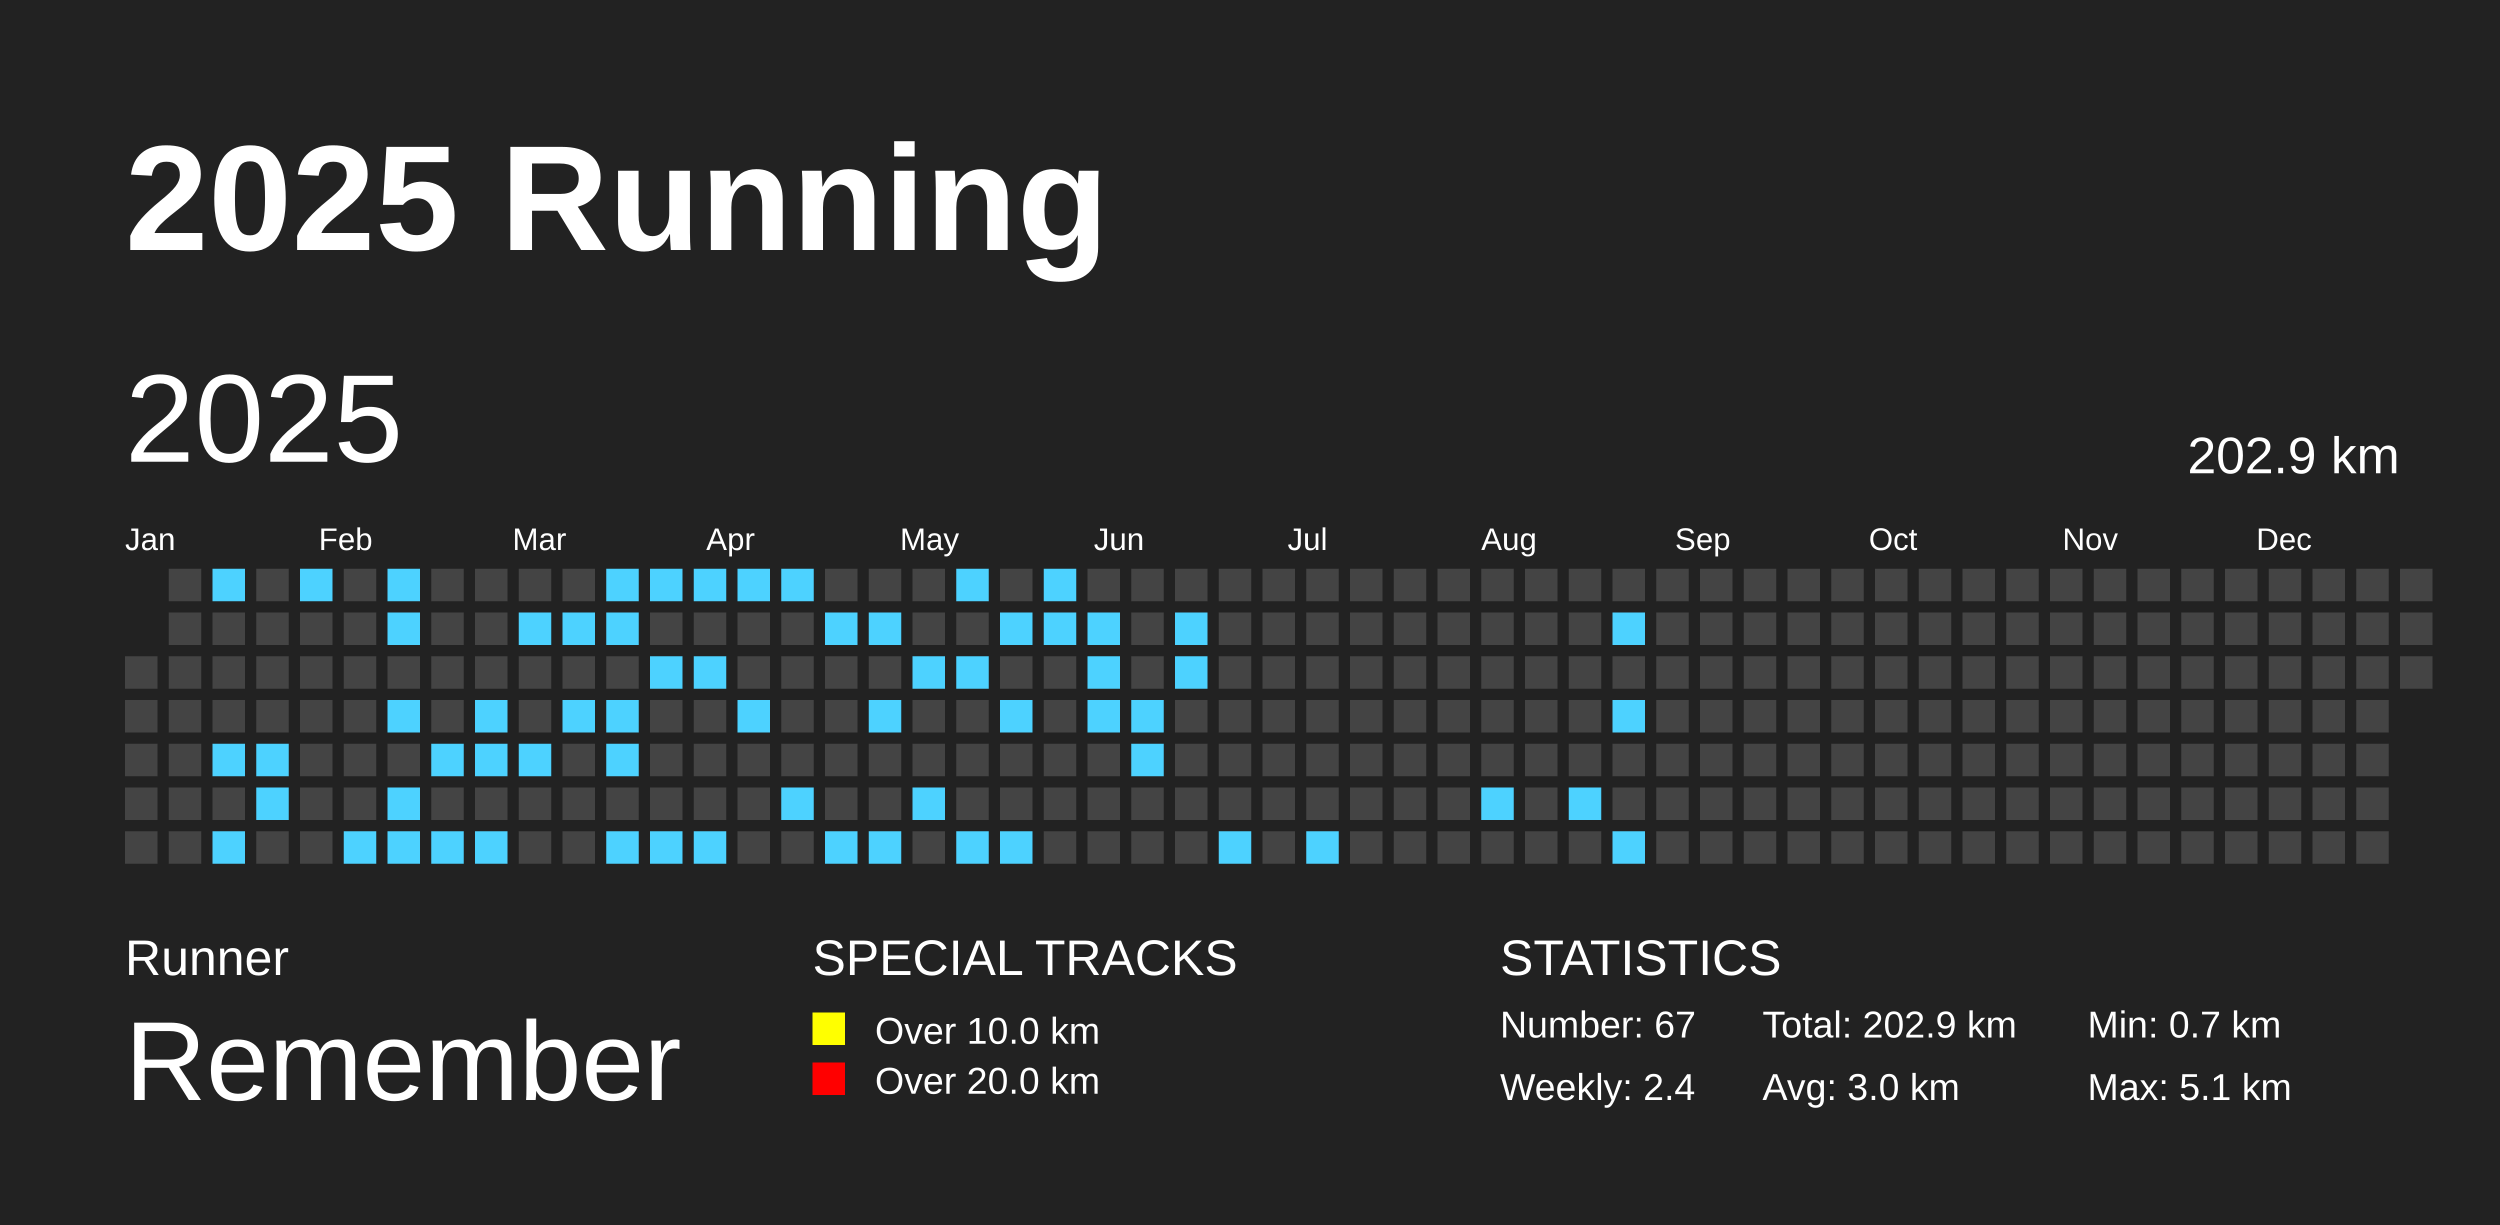
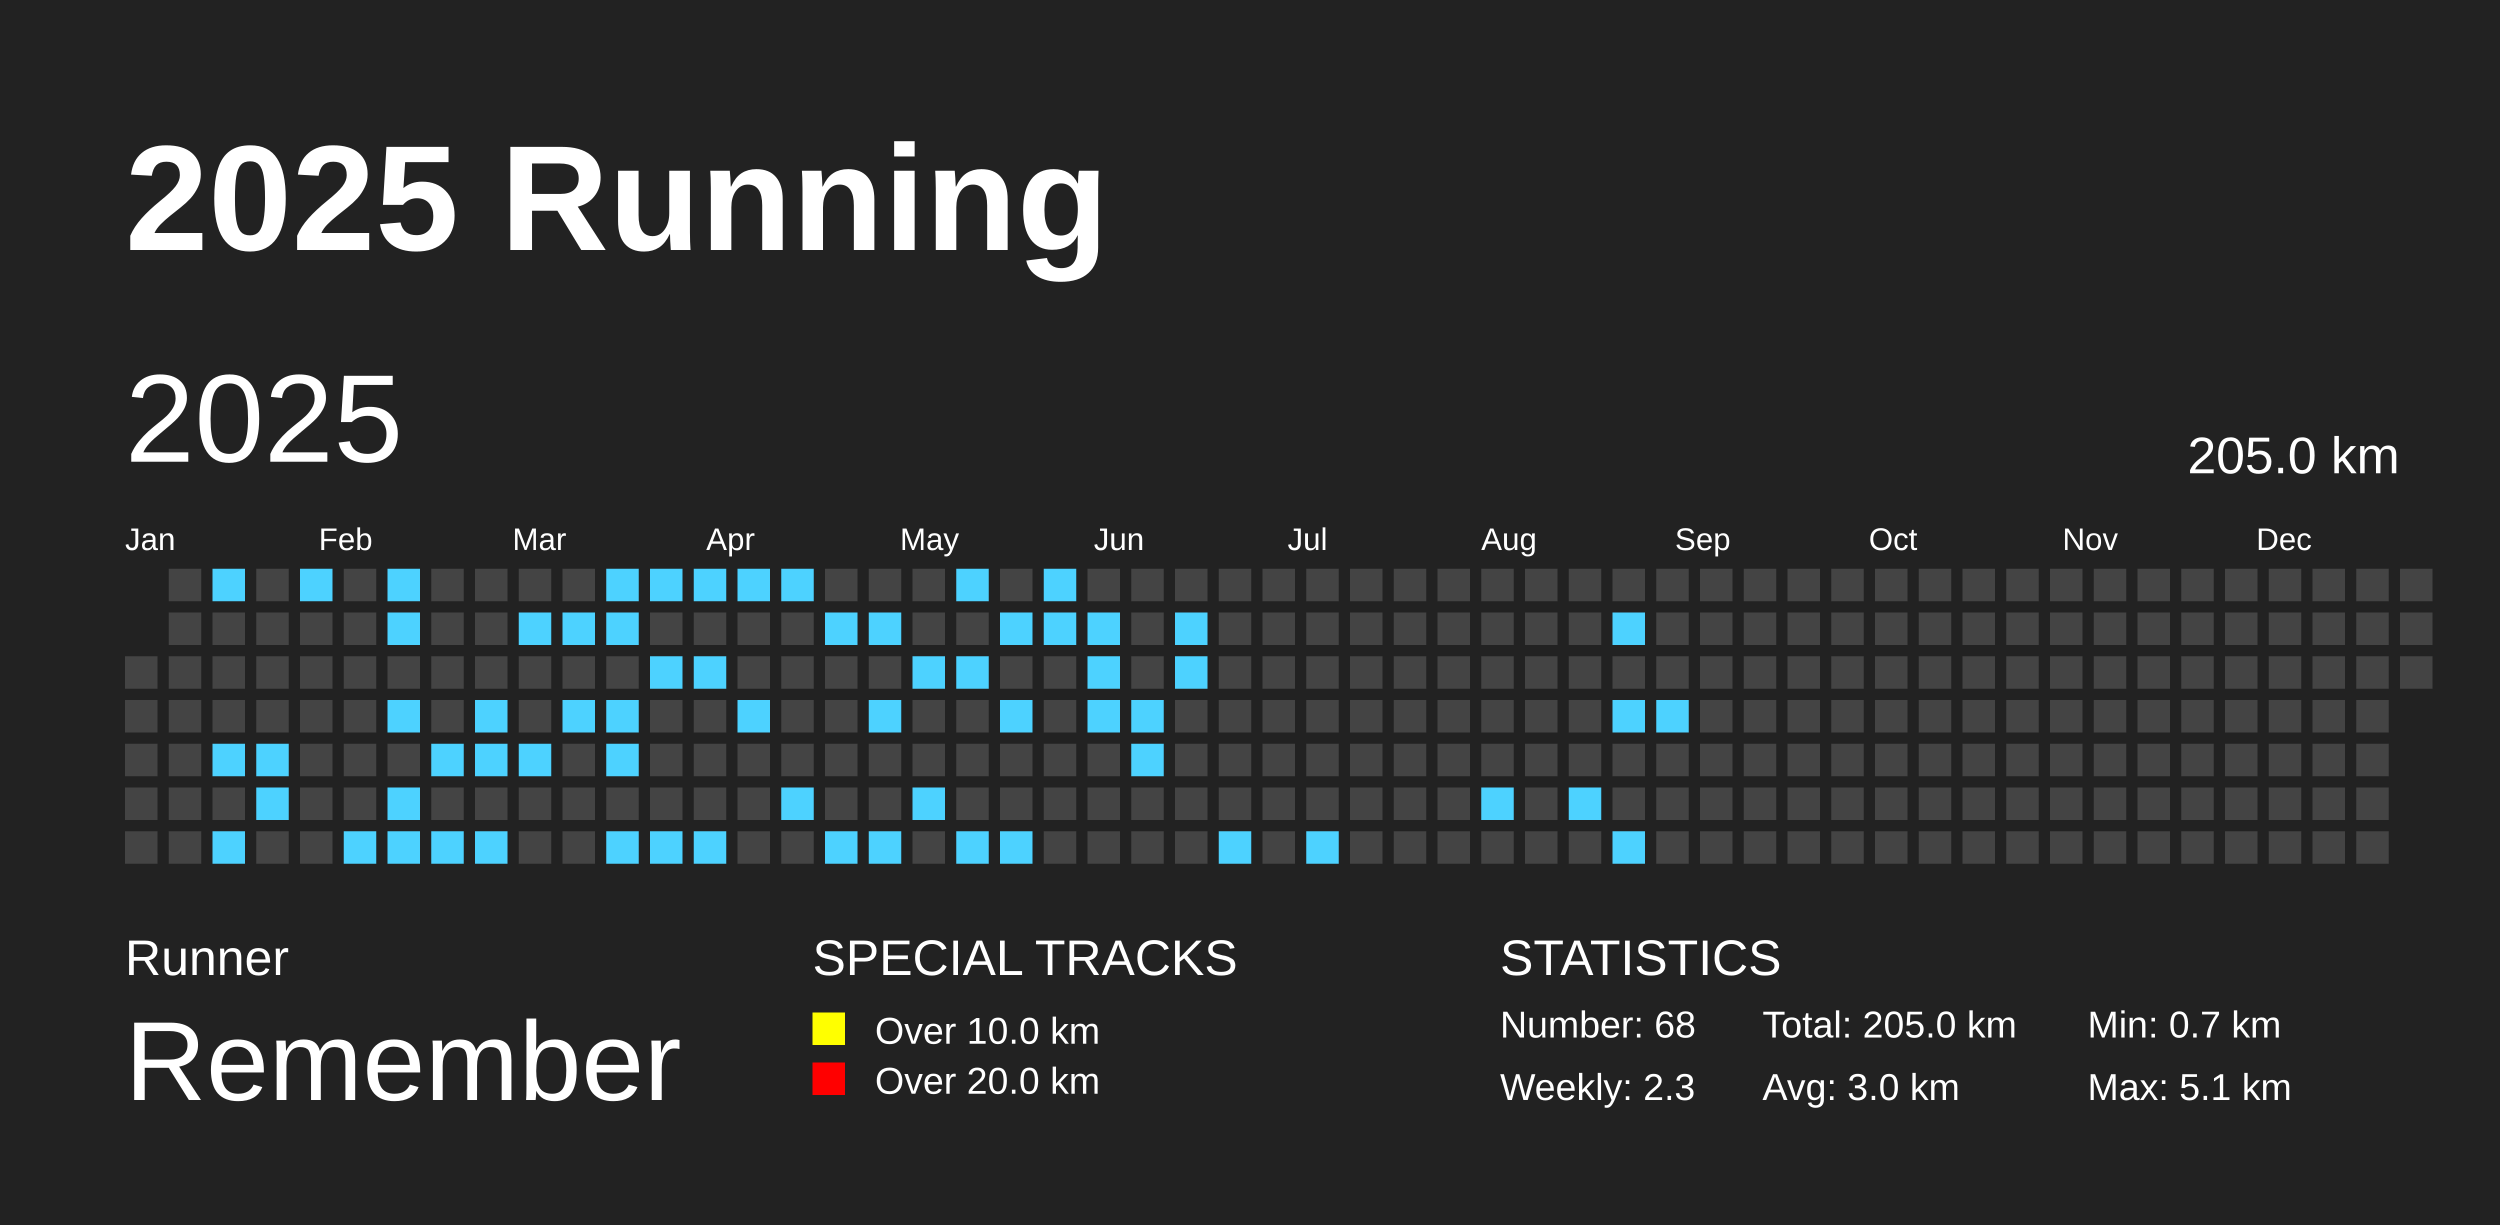
<svg xmlns="http://www.w3.org/2000/svg" baseProfile="full" height="98mm" version="1.1" viewBox="0,0,200,98" width="200mm">
  <defs />
  <rect fill="#222222" height="98" width="200" x="0" y="0" />
  <text fill="#FFFFFF" style="font-size:12px; font-family:Arial; font-weight:bold;" x="10" y="20">2025 Running</text>
  <text fill="#FFFFFF" style="font-size:4px; font-family:Arial" x="10" y="78">Runner</text>
  <text fill="#FFFFFF" style="font-size:9px; font-family:Arial" x="10" y="88">Remember</text>
  <text fill="#FFFFFF" style="font-size:4px; font-family:Arial" x="65" y="78">SPECIAL TRACKS</text>
  <rect fill="yellow" height="2.6" width="2.6" x="65" y="81" />
  <text fill="#FFFFFF" style="font-size:3px; font-family:Arial" x="70" y="83.5">Over 10.0 km</text>
  <rect fill="red" height="2.6" width="2.6" x="65" y="85" />
  <text fill="#FFFFFF" style="font-size:3px; font-family:Arial" x="70" y="87.5">Over 20.0 km</text>
  <text fill="#FFFFFF" style="font-size:4px; font-family:Arial" x="120" y="78">STATISTICS</text>
-   <text fill="#FFFFFF" style="font-size:3px; font-family:Arial" x="120" y="83">Number: 67</text>
-   <text fill="#FFFFFF" style="font-size:3px; font-family:Arial" x="120" y="88">Weekly: 2.4</text>
-   <text fill="#FFFFFF" style="font-size:3px; font-family:Arial" x="141" y="83">Total: 202.9 km</text>
+   <text fill="#FFFFFF" style="font-size:3px; font-family:Arial" x="120" y="83">Number: 68</text>
+   <text fill="#FFFFFF" style="font-size:3px; font-family:Arial" x="120" y="88">Weekly: 2.3</text>
+   <text fill="#FFFFFF" style="font-size:3px; font-family:Arial" x="141" y="83">Total: 205.0 km</text>
  <text fill="#FFFFFF" style="font-size:3px; font-family:Arial" x="141" y="88">Avg: 3.0 km</text>
  <text fill="#FFFFFF" style="font-size:3px; font-family:Arial" x="167" y="83">Min: 0.7 km</text>
  <text fill="#FFFFFF" style="font-size:3px; font-family:Arial" x="167" y="88">Max: 5.1 km</text>
  <text dominant-baseline="hanging" fill="#FFFFFF" style="font-size:10.0px; font-family:Arial;" x="10" y="30">2025</text>
-   <text dominant-baseline="hanging" fill="#FFFFFF" style="font-size:4.125px; font-family:Arial;" x="175" y="35">202.9 km</text>
+   <text dominant-baseline="hanging" fill="#FFFFFF" style="font-size:4.125px; font-family:Arial;" x="175" y="35">205.0 km</text>
  <text fill="#FFFFFF" style="font-size:2.5px; font-family:Arial" x="10.0" y="44">Jan</text>
  <text fill="#FFFFFF" style="font-size:2.5px; font-family:Arial" x="25.5" y="44">Feb</text>
  <text fill="#FFFFFF" style="font-size:2.5px; font-family:Arial" x="41.0" y="44">Mar</text>
  <text fill="#FFFFFF" style="font-size:2.5px; font-family:Arial" x="56.5" y="44">Apr</text>
  <text fill="#FFFFFF" style="font-size:2.5px; font-family:Arial" x="72.0" y="44">May</text>
  <text fill="#FFFFFF" style="font-size:2.5px; font-family:Arial" x="87.5" y="44">Jun</text>
  <text fill="#FFFFFF" style="font-size:2.5px; font-family:Arial" x="103.0" y="44">Jul</text>
  <text fill="#FFFFFF" style="font-size:2.5px; font-family:Arial" x="118.5" y="44">Aug</text>
  <text fill="#FFFFFF" style="font-size:2.5px; font-family:Arial" x="134.0" y="44">Sep</text>
  <text fill="#FFFFFF" style="font-size:2.5px; font-family:Arial" x="149.5" y="44">Oct</text>
  <text fill="#FFFFFF" style="font-size:2.5px; font-family:Arial" x="165.0" y="44">Nov</text>
  <text fill="#FFFFFF" style="font-size:2.5px; font-family:Arial" x="180.5" y="44">Dec</text>
  <rect fill="#444444" height="2.6" width="2.6" x="10.0" y="52.5" />
  <rect fill="#444444" height="2.6" width="2.6" x="10.0" y="56.0" />
  <rect fill="#444444" height="2.6" width="2.6" x="10.0" y="59.5" />
  <rect fill="#444444" height="2.6" width="2.6" x="10.0" y="63.0" />
  <rect fill="#444444" height="2.6" width="2.6" x="10.0" y="66.5" />
  <rect fill="#444444" height="2.6" width="2.6" x="13.5" y="45.5" />
  <rect fill="#444444" height="2.6" width="2.6" x="13.5" y="49.0" />
  <rect fill="#444444" height="2.6" width="2.6" x="13.5" y="52.5" />
  <rect fill="#444444" height="2.6" width="2.6" x="13.5" y="56.0" />
  <rect fill="#444444" height="2.6" width="2.6" x="13.5" y="59.5" />
  <rect fill="#444444" height="2.6" width="2.6" x="13.5" y="63.0" />
  <rect fill="#444444" height="2.6" width="2.6" x="13.5" y="66.5" />
  <rect fill="#4DD2FF" height="2.6" width="2.6" x="17.0" y="45.5" />
  <rect fill="#444444" height="2.6" width="2.6" x="17.0" y="49.0" />
  <rect fill="#444444" height="2.6" width="2.6" x="17.0" y="52.5" />
  <rect fill="#444444" height="2.6" width="2.6" x="17.0" y="56.0" />
  <rect fill="#4DD2FF" height="2.6" width="2.6" x="17.0" y="59.5" />
  <rect fill="#444444" height="2.6" width="2.6" x="17.0" y="63.0" />
  <rect fill="#4DD2FF" height="2.6" width="2.6" x="17.0" y="66.5" />
  <rect fill="#444444" height="2.6" width="2.6" x="20.5" y="45.5" />
  <rect fill="#444444" height="2.6" width="2.6" x="20.5" y="49.0" />
  <rect fill="#444444" height="2.6" width="2.6" x="20.5" y="52.5" />
  <rect fill="#444444" height="2.6" width="2.6" x="20.5" y="56.0" />
  <rect fill="#4DD2FF" height="2.6" width="2.6" x="20.5" y="59.5" />
  <rect fill="#4DD2FF" height="2.6" width="2.6" x="20.5" y="63.0" />
  <rect fill="#444444" height="2.6" width="2.6" x="20.5" y="66.5" />
  <rect fill="#4DD2FF" height="2.6" width="2.6" x="24.0" y="45.5" />
  <rect fill="#444444" height="2.6" width="2.6" x="24.0" y="49.0" />
  <rect fill="#444444" height="2.6" width="2.6" x="24.0" y="52.5" />
  <rect fill="#444444" height="2.6" width="2.6" x="24.0" y="56.0" />
  <rect fill="#444444" height="2.6" width="2.6" x="24.0" y="59.5" />
  <rect fill="#444444" height="2.6" width="2.6" x="24.0" y="63.0" />
  <rect fill="#444444" height="2.6" width="2.6" x="24.0" y="66.5" />
  <rect fill="#444444" height="2.6" width="2.6" x="27.5" y="45.5" />
  <rect fill="#444444" height="2.6" width="2.6" x="27.5" y="49.0" />
  <rect fill="#444444" height="2.6" width="2.6" x="27.5" y="52.5" />
  <rect fill="#444444" height="2.6" width="2.6" x="27.5" y="56.0" />
  <rect fill="#444444" height="2.6" width="2.6" x="27.5" y="59.5" />
  <rect fill="#444444" height="2.6" width="2.6" x="27.5" y="63.0" />
  <rect fill="#4DD2FF" height="2.6" width="2.6" x="27.5" y="66.5" />
  <rect fill="#4DD2FF" height="2.6" width="2.6" x="31.0" y="45.5" />
  <rect fill="#4DD2FF" height="2.6" width="2.6" x="31.0" y="49.0" />
  <rect fill="#444444" height="2.6" width="2.6" x="31.0" y="52.5" />
  <rect fill="#4DD2FF" height="2.6" width="2.6" x="31.0" y="56.0" />
  <rect fill="#444444" height="2.6" width="2.6" x="31.0" y="59.5" />
  <rect fill="#4DD2FF" height="2.6" width="2.6" x="31.0" y="63.0" />
  <rect fill="#4DD2FF" height="2.6" width="2.6" x="31.0" y="66.5" />
  <rect fill="#444444" height="2.6" width="2.6" x="34.5" y="45.5" />
  <rect fill="#444444" height="2.6" width="2.6" x="34.5" y="49.0" />
  <rect fill="#444444" height="2.6" width="2.6" x="34.5" y="52.5" />
  <rect fill="#444444" height="2.6" width="2.6" x="34.5" y="56.0" />
  <rect fill="#4DD2FF" height="2.6" width="2.6" x="34.5" y="59.5" />
  <rect fill="#444444" height="2.6" width="2.6" x="34.5" y="63.0" />
  <rect fill="#4DD2FF" height="2.6" width="2.6" x="34.5" y="66.5" />
  <rect fill="#444444" height="2.6" width="2.6" x="38.0" y="45.5" />
  <rect fill="#444444" height="2.6" width="2.6" x="38.0" y="49.0" />
  <rect fill="#444444" height="2.6" width="2.6" x="38.0" y="52.5" />
  <rect fill="#4DD2FF" height="2.6" width="2.6" x="38.0" y="56.0" />
  <rect fill="#4DD2FF" height="2.6" width="2.6" x="38.0" y="59.5" />
  <rect fill="#444444" height="2.6" width="2.6" x="38.0" y="63.0" />
  <rect fill="#4DD2FF" height="2.6" width="2.6" x="38.0" y="66.5" />
  <rect fill="#444444" height="2.6" width="2.6" x="41.5" y="45.5" />
  <rect fill="#4DD2FF" height="2.6" width="2.6" x="41.5" y="49.0" />
  <rect fill="#444444" height="2.6" width="2.6" x="41.5" y="52.5" />
  <rect fill="#444444" height="2.6" width="2.6" x="41.5" y="56.0" />
  <rect fill="#4DD2FF" height="2.6" width="2.6" x="41.5" y="59.5" />
  <rect fill="#444444" height="2.6" width="2.6" x="41.5" y="63.0" />
  <rect fill="#444444" height="2.6" width="2.6" x="41.5" y="66.5" />
  <rect fill="#444444" height="2.6" width="2.6" x="45.0" y="45.5" />
  <rect fill="#4DD2FF" height="2.6" width="2.6" x="45.0" y="49.0" />
  <rect fill="#444444" height="2.6" width="2.6" x="45.0" y="52.5" />
  <rect fill="#4DD2FF" height="2.6" width="2.6" x="45.0" y="56.0" />
  <rect fill="#444444" height="2.6" width="2.6" x="45.0" y="59.5" />
  <rect fill="#444444" height="2.6" width="2.6" x="45.0" y="63.0" />
  <rect fill="#444444" height="2.6" width="2.6" x="45.0" y="66.5" />
  <rect fill="#4DD2FF" height="2.6" width="2.6" x="48.5" y="45.5" />
  <rect fill="#4DD2FF" height="2.6" width="2.6" x="48.5" y="49.0" />
  <rect fill="#444444" height="2.6" width="2.6" x="48.5" y="52.5" />
  <rect fill="#4DD2FF" height="2.6" width="2.6" x="48.5" y="56.0" />
  <rect fill="#4DD2FF" height="2.6" width="2.6" x="48.5" y="59.5" />
  <rect fill="#444444" height="2.6" width="2.6" x="48.5" y="63.0" />
  <rect fill="#4DD2FF" height="2.6" width="2.6" x="48.5" y="66.5" />
  <rect fill="#4DD2FF" height="2.6" width="2.6" x="52.0" y="45.5" />
  <rect fill="#444444" height="2.6" width="2.6" x="52.0" y="49.0" />
  <rect fill="#4DD2FF" height="2.6" width="2.6" x="52.0" y="52.5" />
  <rect fill="#444444" height="2.6" width="2.6" x="52.0" y="56.0" />
  <rect fill="#444444" height="2.6" width="2.6" x="52.0" y="59.5" />
  <rect fill="#444444" height="2.6" width="2.6" x="52.0" y="63.0" />
  <rect fill="#4DD2FF" height="2.6" width="2.6" x="52.0" y="66.5" />
  <rect fill="#4DD2FF" height="2.6" width="2.6" x="55.5" y="45.5" />
  <rect fill="#444444" height="2.6" width="2.6" x="55.5" y="49.0" />
  <rect fill="#4DD2FF" height="2.6" width="2.6" x="55.5" y="52.5" />
  <rect fill="#444444" height="2.6" width="2.6" x="55.5" y="56.0" />
  <rect fill="#444444" height="2.6" width="2.6" x="55.5" y="59.5" />
  <rect fill="#444444" height="2.6" width="2.6" x="55.5" y="63.0" />
  <rect fill="#4DD2FF" height="2.6" width="2.6" x="55.5" y="66.5" />
  <rect fill="#4DD2FF" height="2.6" width="2.6" x="59.0" y="45.5" />
  <rect fill="#444444" height="2.6" width="2.6" x="59.0" y="49.0" />
  <rect fill="#444444" height="2.6" width="2.6" x="59.0" y="52.5" />
  <rect fill="#4DD2FF" height="2.6" width="2.6" x="59.0" y="56.0" />
  <rect fill="#444444" height="2.6" width="2.6" x="59.0" y="59.5" />
  <rect fill="#444444" height="2.6" width="2.6" x="59.0" y="63.0" />
  <rect fill="#444444" height="2.6" width="2.6" x="59.0" y="66.5" />
  <rect fill="#4DD2FF" height="2.6" width="2.6" x="62.5" y="45.5" />
  <rect fill="#444444" height="2.6" width="2.6" x="62.5" y="49.0" />
  <rect fill="#444444" height="2.6" width="2.6" x="62.5" y="52.5" />
  <rect fill="#444444" height="2.6" width="2.6" x="62.5" y="56.0" />
  <rect fill="#444444" height="2.6" width="2.6" x="62.5" y="59.5" />
  <rect fill="#4DD2FF" height="2.6" width="2.6" x="62.5" y="63.0" />
  <rect fill="#444444" height="2.6" width="2.6" x="62.5" y="66.5" />
  <rect fill="#444444" height="2.6" width="2.6" x="66.0" y="45.5" />
  <rect fill="#4DD2FF" height="2.6" width="2.6" x="66.0" y="49.0" />
  <rect fill="#444444" height="2.6" width="2.6" x="66.0" y="52.5" />
  <rect fill="#444444" height="2.6" width="2.6" x="66.0" y="56.0" />
  <rect fill="#444444" height="2.6" width="2.6" x="66.0" y="59.5" />
  <rect fill="#444444" height="2.6" width="2.6" x="66.0" y="63.0" />
  <rect fill="#4DD2FF" height="2.6" width="2.6" x="66.0" y="66.5" />
  <rect fill="#444444" height="2.6" width="2.6" x="69.5" y="45.5" />
  <rect fill="#4DD2FF" height="2.6" width="2.6" x="69.5" y="49.0" />
  <rect fill="#444444" height="2.6" width="2.6" x="69.5" y="52.5" />
  <rect fill="#4DD2FF" height="2.6" width="2.6" x="69.5" y="56.0" />
  <rect fill="#444444" height="2.6" width="2.6" x="69.5" y="59.5" />
  <rect fill="#444444" height="2.6" width="2.6" x="69.5" y="63.0" />
  <rect fill="#4DD2FF" height="2.6" width="2.6" x="69.5" y="66.5" />
  <rect fill="#444444" height="2.6" width="2.6" x="73.0" y="45.5" />
  <rect fill="#444444" height="2.6" width="2.6" x="73.0" y="49.0" />
  <rect fill="#4DD2FF" height="2.6" width="2.6" x="73.0" y="52.5" />
  <rect fill="#444444" height="2.6" width="2.6" x="73.0" y="56.0" />
  <rect fill="#444444" height="2.6" width="2.6" x="73.0" y="59.5" />
  <rect fill="#4DD2FF" height="2.6" width="2.6" x="73.0" y="63.0" />
  <rect fill="#444444" height="2.6" width="2.6" x="73.0" y="66.5" />
  <rect fill="#4DD2FF" height="2.6" width="2.6" x="76.5" y="45.5" />
  <rect fill="#444444" height="2.6" width="2.6" x="76.5" y="49.0" />
  <rect fill="#4DD2FF" height="2.6" width="2.6" x="76.5" y="52.5" />
  <rect fill="#444444" height="2.6" width="2.6" x="76.5" y="56.0" />
  <rect fill="#444444" height="2.6" width="2.6" x="76.5" y="59.5" />
  <rect fill="#444444" height="2.6" width="2.6" x="76.5" y="63.0" />
  <rect fill="#4DD2FF" height="2.6" width="2.6" x="76.5" y="66.5" />
  <rect fill="#444444" height="2.6" width="2.6" x="80.0" y="45.5" />
  <rect fill="#4DD2FF" height="2.6" width="2.6" x="80.0" y="49.0" />
  <rect fill="#444444" height="2.6" width="2.6" x="80.0" y="52.5" />
  <rect fill="#4DD2FF" height="2.6" width="2.6" x="80.0" y="56.0" />
  <rect fill="#444444" height="2.6" width="2.6" x="80.0" y="59.5" />
  <rect fill="#444444" height="2.6" width="2.6" x="80.0" y="63.0" />
  <rect fill="#4DD2FF" height="2.6" width="2.6" x="80.0" y="66.5" />
  <rect fill="#4DD2FF" height="2.6" width="2.6" x="83.5" y="45.5" />
  <rect fill="#4DD2FF" height="2.6" width="2.6" x="83.5" y="49.0" />
  <rect fill="#444444" height="2.6" width="2.6" x="83.5" y="52.5" />
  <rect fill="#444444" height="2.6" width="2.6" x="83.5" y="56.0" />
  <rect fill="#444444" height="2.6" width="2.6" x="83.5" y="59.5" />
  <rect fill="#444444" height="2.6" width="2.6" x="83.5" y="63.0" />
  <rect fill="#444444" height="2.6" width="2.6" x="83.5" y="66.5" />
  <rect fill="#444444" height="2.6" width="2.6" x="87.0" y="45.5" />
  <rect fill="#4DD2FF" height="2.6" width="2.6" x="87.0" y="49.0" />
  <rect fill="#4DD2FF" height="2.6" width="2.6" x="87.0" y="52.5" />
  <rect fill="#4DD2FF" height="2.6" width="2.6" x="87.0" y="56.0" />
  <rect fill="#444444" height="2.6" width="2.6" x="87.0" y="59.5" />
  <rect fill="#444444" height="2.6" width="2.6" x="87.0" y="63.0" />
  <rect fill="#444444" height="2.6" width="2.6" x="87.0" y="66.5" />
  <rect fill="#444444" height="2.6" width="2.6" x="90.5" y="45.5" />
  <rect fill="#444444" height="2.6" width="2.6" x="90.5" y="49.0" />
  <rect fill="#444444" height="2.6" width="2.6" x="90.5" y="52.5" />
  <rect fill="#4DD2FF" height="2.6" width="2.6" x="90.5" y="56.0" />
  <rect fill="#4DD2FF" height="2.6" width="2.6" x="90.5" y="59.5" />
  <rect fill="#444444" height="2.6" width="2.6" x="90.5" y="63.0" />
  <rect fill="#444444" height="2.6" width="2.6" x="90.5" y="66.5" />
  <rect fill="#444444" height="2.6" width="2.6" x="94.0" y="45.5" />
  <rect fill="#4DD2FF" height="2.6" width="2.6" x="94.0" y="49.0" />
  <rect fill="#4DD2FF" height="2.6" width="2.6" x="94.0" y="52.5" />
  <rect fill="#444444" height="2.6" width="2.6" x="94.0" y="56.0" />
  <rect fill="#444444" height="2.6" width="2.6" x="94.0" y="59.5" />
  <rect fill="#444444" height="2.6" width="2.6" x="94.0" y="63.0" />
  <rect fill="#444444" height="2.6" width="2.6" x="94.0" y="66.5" />
  <rect fill="#444444" height="2.6" width="2.6" x="97.5" y="45.5" />
  <rect fill="#444444" height="2.6" width="2.6" x="97.5" y="49.0" />
  <rect fill="#444444" height="2.6" width="2.6" x="97.5" y="52.5" />
  <rect fill="#444444" height="2.6" width="2.6" x="97.5" y="56.0" />
  <rect fill="#444444" height="2.6" width="2.6" x="97.5" y="59.5" />
  <rect fill="#444444" height="2.6" width="2.6" x="97.5" y="63.0" />
  <rect fill="#4DD2FF" height="2.6" width="2.6" x="97.5" y="66.5" />
  <rect fill="#444444" height="2.6" width="2.6" x="101.0" y="45.5" />
  <rect fill="#444444" height="2.6" width="2.6" x="101.0" y="49.0" />
  <rect fill="#444444" height="2.6" width="2.6" x="101.0" y="52.5" />
  <rect fill="#444444" height="2.6" width="2.6" x="101.0" y="56.0" />
  <rect fill="#444444" height="2.6" width="2.6" x="101.0" y="59.5" />
  <rect fill="#444444" height="2.6" width="2.6" x="101.0" y="63.0" />
  <rect fill="#444444" height="2.6" width="2.6" x="101.0" y="66.5" />
  <rect fill="#444444" height="2.6" width="2.6" x="104.5" y="45.5" />
  <rect fill="#444444" height="2.6" width="2.6" x="104.5" y="49.0" />
  <rect fill="#444444" height="2.6" width="2.6" x="104.5" y="52.5" />
  <rect fill="#444444" height="2.6" width="2.6" x="104.5" y="56.0" />
  <rect fill="#444444" height="2.6" width="2.6" x="104.5" y="59.5" />
  <rect fill="#444444" height="2.6" width="2.6" x="104.5" y="63.0" />
  <rect fill="#4DD2FF" height="2.6" width="2.6" x="104.5" y="66.5" />
  <rect fill="#444444" height="2.6" width="2.6" x="108.0" y="45.5" />
  <rect fill="#444444" height="2.6" width="2.6" x="108.0" y="49.0" />
  <rect fill="#444444" height="2.6" width="2.6" x="108.0" y="52.5" />
  <rect fill="#444444" height="2.6" width="2.6" x="108.0" y="56.0" />
  <rect fill="#444444" height="2.6" width="2.6" x="108.0" y="59.5" />
  <rect fill="#444444" height="2.6" width="2.6" x="108.0" y="63.0" />
  <rect fill="#444444" height="2.6" width="2.6" x="108.0" y="66.5" />
  <rect fill="#444444" height="2.6" width="2.6" x="111.5" y="45.5" />
  <rect fill="#444444" height="2.6" width="2.6" x="111.5" y="49.0" />
  <rect fill="#444444" height="2.6" width="2.6" x="111.5" y="52.5" />
  <rect fill="#444444" height="2.6" width="2.6" x="111.5" y="56.0" />
  <rect fill="#444444" height="2.6" width="2.6" x="111.5" y="59.5" />
  <rect fill="#444444" height="2.6" width="2.6" x="111.5" y="63.0" />
  <rect fill="#444444" height="2.6" width="2.6" x="111.5" y="66.5" />
  <rect fill="#444444" height="2.6" width="2.6" x="115.0" y="45.5" />
  <rect fill="#444444" height="2.6" width="2.6" x="115.0" y="49.0" />
  <rect fill="#444444" height="2.6" width="2.6" x="115.0" y="52.5" />
  <rect fill="#444444" height="2.6" width="2.6" x="115.0" y="56.0" />
  <rect fill="#444444" height="2.6" width="2.6" x="115.0" y="59.5" />
  <rect fill="#444444" height="2.6" width="2.6" x="115.0" y="63.0" />
  <rect fill="#444444" height="2.6" width="2.6" x="115.0" y="66.5" />
  <rect fill="#444444" height="2.6" width="2.6" x="118.5" y="45.5" />
  <rect fill="#444444" height="2.6" width="2.6" x="118.5" y="49.0" />
  <rect fill="#444444" height="2.6" width="2.6" x="118.5" y="52.5" />
  <rect fill="#444444" height="2.6" width="2.6" x="118.5" y="56.0" />
  <rect fill="#444444" height="2.6" width="2.6" x="118.5" y="59.5" />
  <rect fill="#4DD2FF" height="2.6" width="2.6" x="118.5" y="63.0" />
  <rect fill="#444444" height="2.6" width="2.6" x="118.5" y="66.5" />
  <rect fill="#444444" height="2.6" width="2.6" x="122.0" y="45.5" />
  <rect fill="#444444" height="2.6" width="2.6" x="122.0" y="49.0" />
  <rect fill="#444444" height="2.6" width="2.6" x="122.0" y="52.5" />
  <rect fill="#444444" height="2.6" width="2.6" x="122.0" y="56.0" />
  <rect fill="#444444" height="2.6" width="2.6" x="122.0" y="59.5" />
  <rect fill="#444444" height="2.6" width="2.6" x="122.0" y="63.0" />
  <rect fill="#444444" height="2.6" width="2.6" x="122.0" y="66.5" />
  <rect fill="#444444" height="2.6" width="2.6" x="125.5" y="45.5" />
  <rect fill="#444444" height="2.6" width="2.6" x="125.5" y="49.0" />
  <rect fill="#444444" height="2.6" width="2.6" x="125.5" y="52.5" />
  <rect fill="#444444" height="2.6" width="2.6" x="125.5" y="56.0" />
  <rect fill="#444444" height="2.6" width="2.6" x="125.5" y="59.5" />
  <rect fill="#4DD2FF" height="2.6" width="2.6" x="125.5" y="63.0" />
  <rect fill="#444444" height="2.6" width="2.6" x="125.5" y="66.5" />
  <rect fill="#444444" height="2.6" width="2.6" x="129.0" y="45.5" />
  <rect fill="#4DD2FF" height="2.6" width="2.6" x="129.0" y="49.0" />
  <rect fill="#444444" height="2.6" width="2.6" x="129.0" y="52.5" />
  <rect fill="#4DD2FF" height="2.6" width="2.6" x="129.0" y="56.0" />
  <rect fill="#444444" height="2.6" width="2.6" x="129.0" y="59.5" />
  <rect fill="#444444" height="2.6" width="2.6" x="129.0" y="63.0" />
  <rect fill="#4DD2FF" height="2.6" width="2.6" x="129.0" y="66.5" />
  <rect fill="#444444" height="2.6" width="2.6" x="132.5" y="45.5" />
  <rect fill="#444444" height="2.6" width="2.6" x="132.5" y="49.0" />
  <rect fill="#444444" height="2.6" width="2.6" x="132.5" y="52.5" />
-   <rect fill="#444444" height="2.6" width="2.6" x="132.5" y="56.0" />
+   <rect fill="#4DD2FF" height="2.6" width="2.6" x="132.5" y="56.0" />
  <rect fill="#444444" height="2.6" width="2.6" x="132.5" y="59.5" />
  <rect fill="#444444" height="2.6" width="2.6" x="132.5" y="63.0" />
  <rect fill="#444444" height="2.6" width="2.6" x="132.5" y="66.5" />
  <rect fill="#444444" height="2.6" width="2.6" x="136.0" y="45.5" />
  <rect fill="#444444" height="2.6" width="2.6" x="136.0" y="49.0" />
  <rect fill="#444444" height="2.6" width="2.6" x="136.0" y="52.5" />
  <rect fill="#444444" height="2.6" width="2.6" x="136.0" y="56.0" />
  <rect fill="#444444" height="2.6" width="2.6" x="136.0" y="59.5" />
  <rect fill="#444444" height="2.6" width="2.6" x="136.0" y="63.0" />
  <rect fill="#444444" height="2.6" width="2.6" x="136.0" y="66.5" />
  <rect fill="#444444" height="2.6" width="2.6" x="139.5" y="45.5" />
  <rect fill="#444444" height="2.6" width="2.6" x="139.5" y="49.0" />
  <rect fill="#444444" height="2.6" width="2.6" x="139.5" y="52.5" />
  <rect fill="#444444" height="2.6" width="2.6" x="139.5" y="56.0" />
  <rect fill="#444444" height="2.6" width="2.6" x="139.5" y="59.5" />
  <rect fill="#444444" height="2.6" width="2.6" x="139.5" y="63.0" />
  <rect fill="#444444" height="2.6" width="2.6" x="139.5" y="66.5" />
  <rect fill="#444444" height="2.6" width="2.6" x="143.0" y="45.5" />
  <rect fill="#444444" height="2.6" width="2.6" x="143.0" y="49.0" />
  <rect fill="#444444" height="2.6" width="2.6" x="143.0" y="52.5" />
  <rect fill="#444444" height="2.6" width="2.6" x="143.0" y="56.0" />
  <rect fill="#444444" height="2.6" width="2.6" x="143.0" y="59.5" />
  <rect fill="#444444" height="2.6" width="2.6" x="143.0" y="63.0" />
  <rect fill="#444444" height="2.6" width="2.6" x="143.0" y="66.5" />
  <rect fill="#444444" height="2.6" width="2.6" x="146.5" y="45.5" />
  <rect fill="#444444" height="2.6" width="2.6" x="146.5" y="49.0" />
  <rect fill="#444444" height="2.6" width="2.6" x="146.5" y="52.5" />
  <rect fill="#444444" height="2.6" width="2.6" x="146.5" y="56.0" />
  <rect fill="#444444" height="2.6" width="2.6" x="146.5" y="59.5" />
  <rect fill="#444444" height="2.6" width="2.6" x="146.5" y="63.0" />
  <rect fill="#444444" height="2.6" width="2.6" x="146.5" y="66.5" />
  <rect fill="#444444" height="2.6" width="2.6" x="150.0" y="45.5" />
  <rect fill="#444444" height="2.6" width="2.6" x="150.0" y="49.0" />
  <rect fill="#444444" height="2.6" width="2.6" x="150.0" y="52.5" />
  <rect fill="#444444" height="2.6" width="2.6" x="150.0" y="56.0" />
  <rect fill="#444444" height="2.6" width="2.6" x="150.0" y="59.5" />
  <rect fill="#444444" height="2.6" width="2.6" x="150.0" y="63.0" />
  <rect fill="#444444" height="2.6" width="2.6" x="150.0" y="66.5" />
  <rect fill="#444444" height="2.6" width="2.6" x="153.5" y="45.5" />
  <rect fill="#444444" height="2.6" width="2.6" x="153.5" y="49.0" />
  <rect fill="#444444" height="2.6" width="2.6" x="153.5" y="52.5" />
  <rect fill="#444444" height="2.6" width="2.6" x="153.5" y="56.0" />
  <rect fill="#444444" height="2.6" width="2.6" x="153.5" y="59.5" />
  <rect fill="#444444" height="2.6" width="2.6" x="153.5" y="63.0" />
  <rect fill="#444444" height="2.6" width="2.6" x="153.5" y="66.5" />
  <rect fill="#444444" height="2.6" width="2.6" x="157.0" y="45.5" />
  <rect fill="#444444" height="2.6" width="2.6" x="157.0" y="49.0" />
  <rect fill="#444444" height="2.6" width="2.6" x="157.0" y="52.5" />
  <rect fill="#444444" height="2.6" width="2.6" x="157.0" y="56.0" />
  <rect fill="#444444" height="2.6" width="2.6" x="157.0" y="59.5" />
  <rect fill="#444444" height="2.6" width="2.6" x="157.0" y="63.0" />
  <rect fill="#444444" height="2.6" width="2.6" x="157.0" y="66.5" />
  <rect fill="#444444" height="2.6" width="2.6" x="160.5" y="45.5" />
  <rect fill="#444444" height="2.6" width="2.6" x="160.5" y="49.0" />
  <rect fill="#444444" height="2.6" width="2.6" x="160.5" y="52.5" />
  <rect fill="#444444" height="2.6" width="2.6" x="160.5" y="56.0" />
  <rect fill="#444444" height="2.6" width="2.6" x="160.5" y="59.5" />
  <rect fill="#444444" height="2.6" width="2.6" x="160.5" y="63.0" />
  <rect fill="#444444" height="2.6" width="2.6" x="160.5" y="66.5" />
  <rect fill="#444444" height="2.6" width="2.6" x="164.0" y="45.5" />
  <rect fill="#444444" height="2.6" width="2.6" x="164.0" y="49.0" />
  <rect fill="#444444" height="2.6" width="2.6" x="164.0" y="52.5" />
  <rect fill="#444444" height="2.6" width="2.6" x="164.0" y="56.0" />
  <rect fill="#444444" height="2.6" width="2.6" x="164.0" y="59.5" />
  <rect fill="#444444" height="2.6" width="2.6" x="164.0" y="63.0" />
  <rect fill="#444444" height="2.6" width="2.6" x="164.0" y="66.5" />
  <rect fill="#444444" height="2.6" width="2.6" x="167.5" y="45.5" />
  <rect fill="#444444" height="2.6" width="2.6" x="167.5" y="49.0" />
  <rect fill="#444444" height="2.6" width="2.6" x="167.5" y="52.5" />
  <rect fill="#444444" height="2.6" width="2.6" x="167.5" y="56.0" />
  <rect fill="#444444" height="2.6" width="2.6" x="167.5" y="59.5" />
  <rect fill="#444444" height="2.6" width="2.6" x="167.5" y="63.0" />
  <rect fill="#444444" height="2.6" width="2.6" x="167.5" y="66.5" />
  <rect fill="#444444" height="2.6" width="2.6" x="171.0" y="45.5" />
  <rect fill="#444444" height="2.6" width="2.6" x="171.0" y="49.0" />
  <rect fill="#444444" height="2.6" width="2.6" x="171.0" y="52.5" />
  <rect fill="#444444" height="2.6" width="2.6" x="171.0" y="56.0" />
  <rect fill="#444444" height="2.6" width="2.6" x="171.0" y="59.5" />
  <rect fill="#444444" height="2.6" width="2.6" x="171.0" y="63.0" />
  <rect fill="#444444" height="2.6" width="2.6" x="171.0" y="66.5" />
  <rect fill="#444444" height="2.6" width="2.6" x="174.5" y="45.5" />
  <rect fill="#444444" height="2.6" width="2.6" x="174.5" y="49.0" />
  <rect fill="#444444" height="2.6" width="2.6" x="174.5" y="52.5" />
  <rect fill="#444444" height="2.6" width="2.6" x="174.5" y="56.0" />
  <rect fill="#444444" height="2.6" width="2.6" x="174.5" y="59.5" />
  <rect fill="#444444" height="2.6" width="2.6" x="174.5" y="63.0" />
  <rect fill="#444444" height="2.6" width="2.6" x="174.5" y="66.5" />
  <rect fill="#444444" height="2.6" width="2.6" x="178.0" y="45.5" />
  <rect fill="#444444" height="2.6" width="2.6" x="178.0" y="49.0" />
  <rect fill="#444444" height="2.6" width="2.6" x="178.0" y="52.5" />
  <rect fill="#444444" height="2.6" width="2.6" x="178.0" y="56.0" />
  <rect fill="#444444" height="2.6" width="2.6" x="178.0" y="59.5" />
  <rect fill="#444444" height="2.6" width="2.6" x="178.0" y="63.0" />
  <rect fill="#444444" height="2.6" width="2.6" x="178.0" y="66.5" />
  <rect fill="#444444" height="2.6" width="2.6" x="181.5" y="45.5" />
  <rect fill="#444444" height="2.6" width="2.6" x="181.5" y="49.0" />
  <rect fill="#444444" height="2.6" width="2.6" x="181.5" y="52.5" />
  <rect fill="#444444" height="2.6" width="2.6" x="181.5" y="56.0" />
  <rect fill="#444444" height="2.6" width="2.6" x="181.5" y="59.5" />
  <rect fill="#444444" height="2.6" width="2.6" x="181.5" y="63.0" />
  <rect fill="#444444" height="2.6" width="2.6" x="181.5" y="66.5" />
  <rect fill="#444444" height="2.6" width="2.6" x="185.0" y="45.5" />
  <rect fill="#444444" height="2.6" width="2.6" x="185.0" y="49.0" />
  <rect fill="#444444" height="2.6" width="2.6" x="185.0" y="52.5" />
  <rect fill="#444444" height="2.6" width="2.6" x="185.0" y="56.0" />
  <rect fill="#444444" height="2.6" width="2.6" x="185.0" y="59.5" />
  <rect fill="#444444" height="2.6" width="2.6" x="185.0" y="63.0" />
  <rect fill="#444444" height="2.6" width="2.6" x="185.0" y="66.5" />
  <rect fill="#444444" height="2.6" width="2.6" x="188.5" y="45.5" />
  <rect fill="#444444" height="2.6" width="2.6" x="188.5" y="49.0" />
  <rect fill="#444444" height="2.6" width="2.6" x="188.5" y="52.5" />
  <rect fill="#444444" height="2.6" width="2.6" x="188.5" y="56.0" />
  <rect fill="#444444" height="2.6" width="2.6" x="188.5" y="59.5" />
  <rect fill="#444444" height="2.6" width="2.6" x="188.5" y="63.0" />
  <rect fill="#444444" height="2.6" width="2.6" x="188.5" y="66.5" />
  <rect fill="#444444" height="2.6" width="2.6" x="192.0" y="45.5" />
  <rect fill="#444444" height="2.6" width="2.6" x="192.0" y="49.0" />
  <rect fill="#444444" height="2.6" width="2.6" x="192.0" y="52.5" />
</svg>
